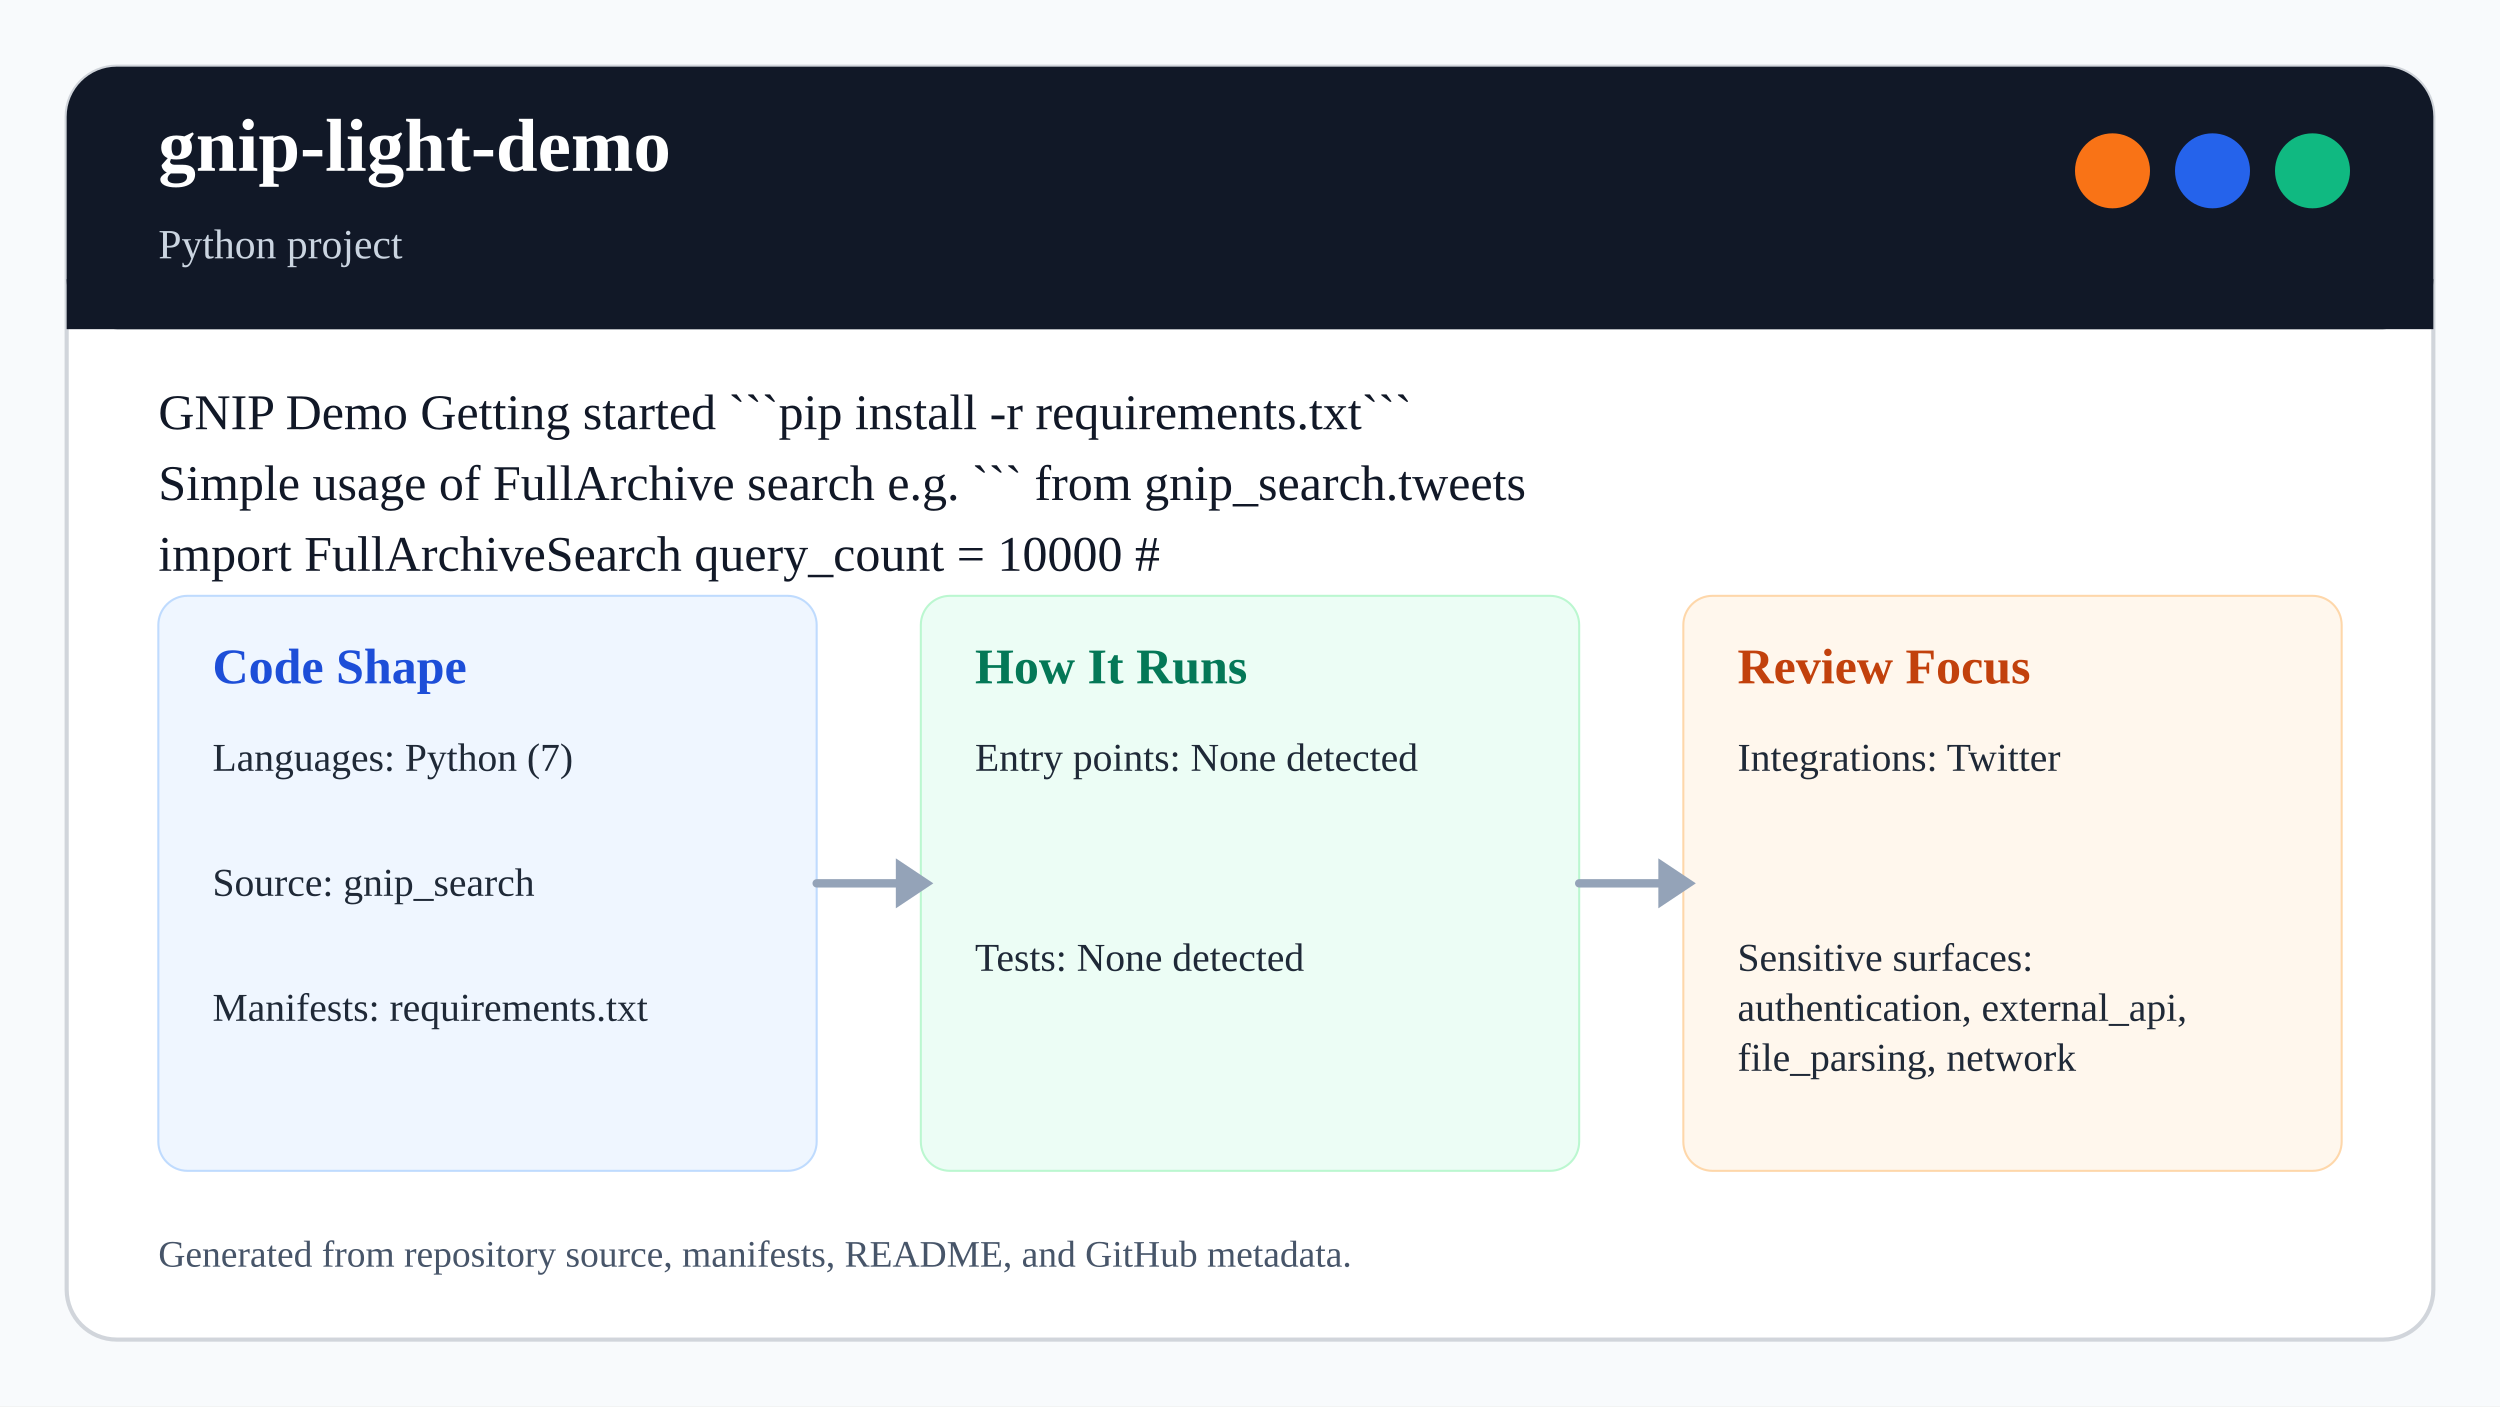
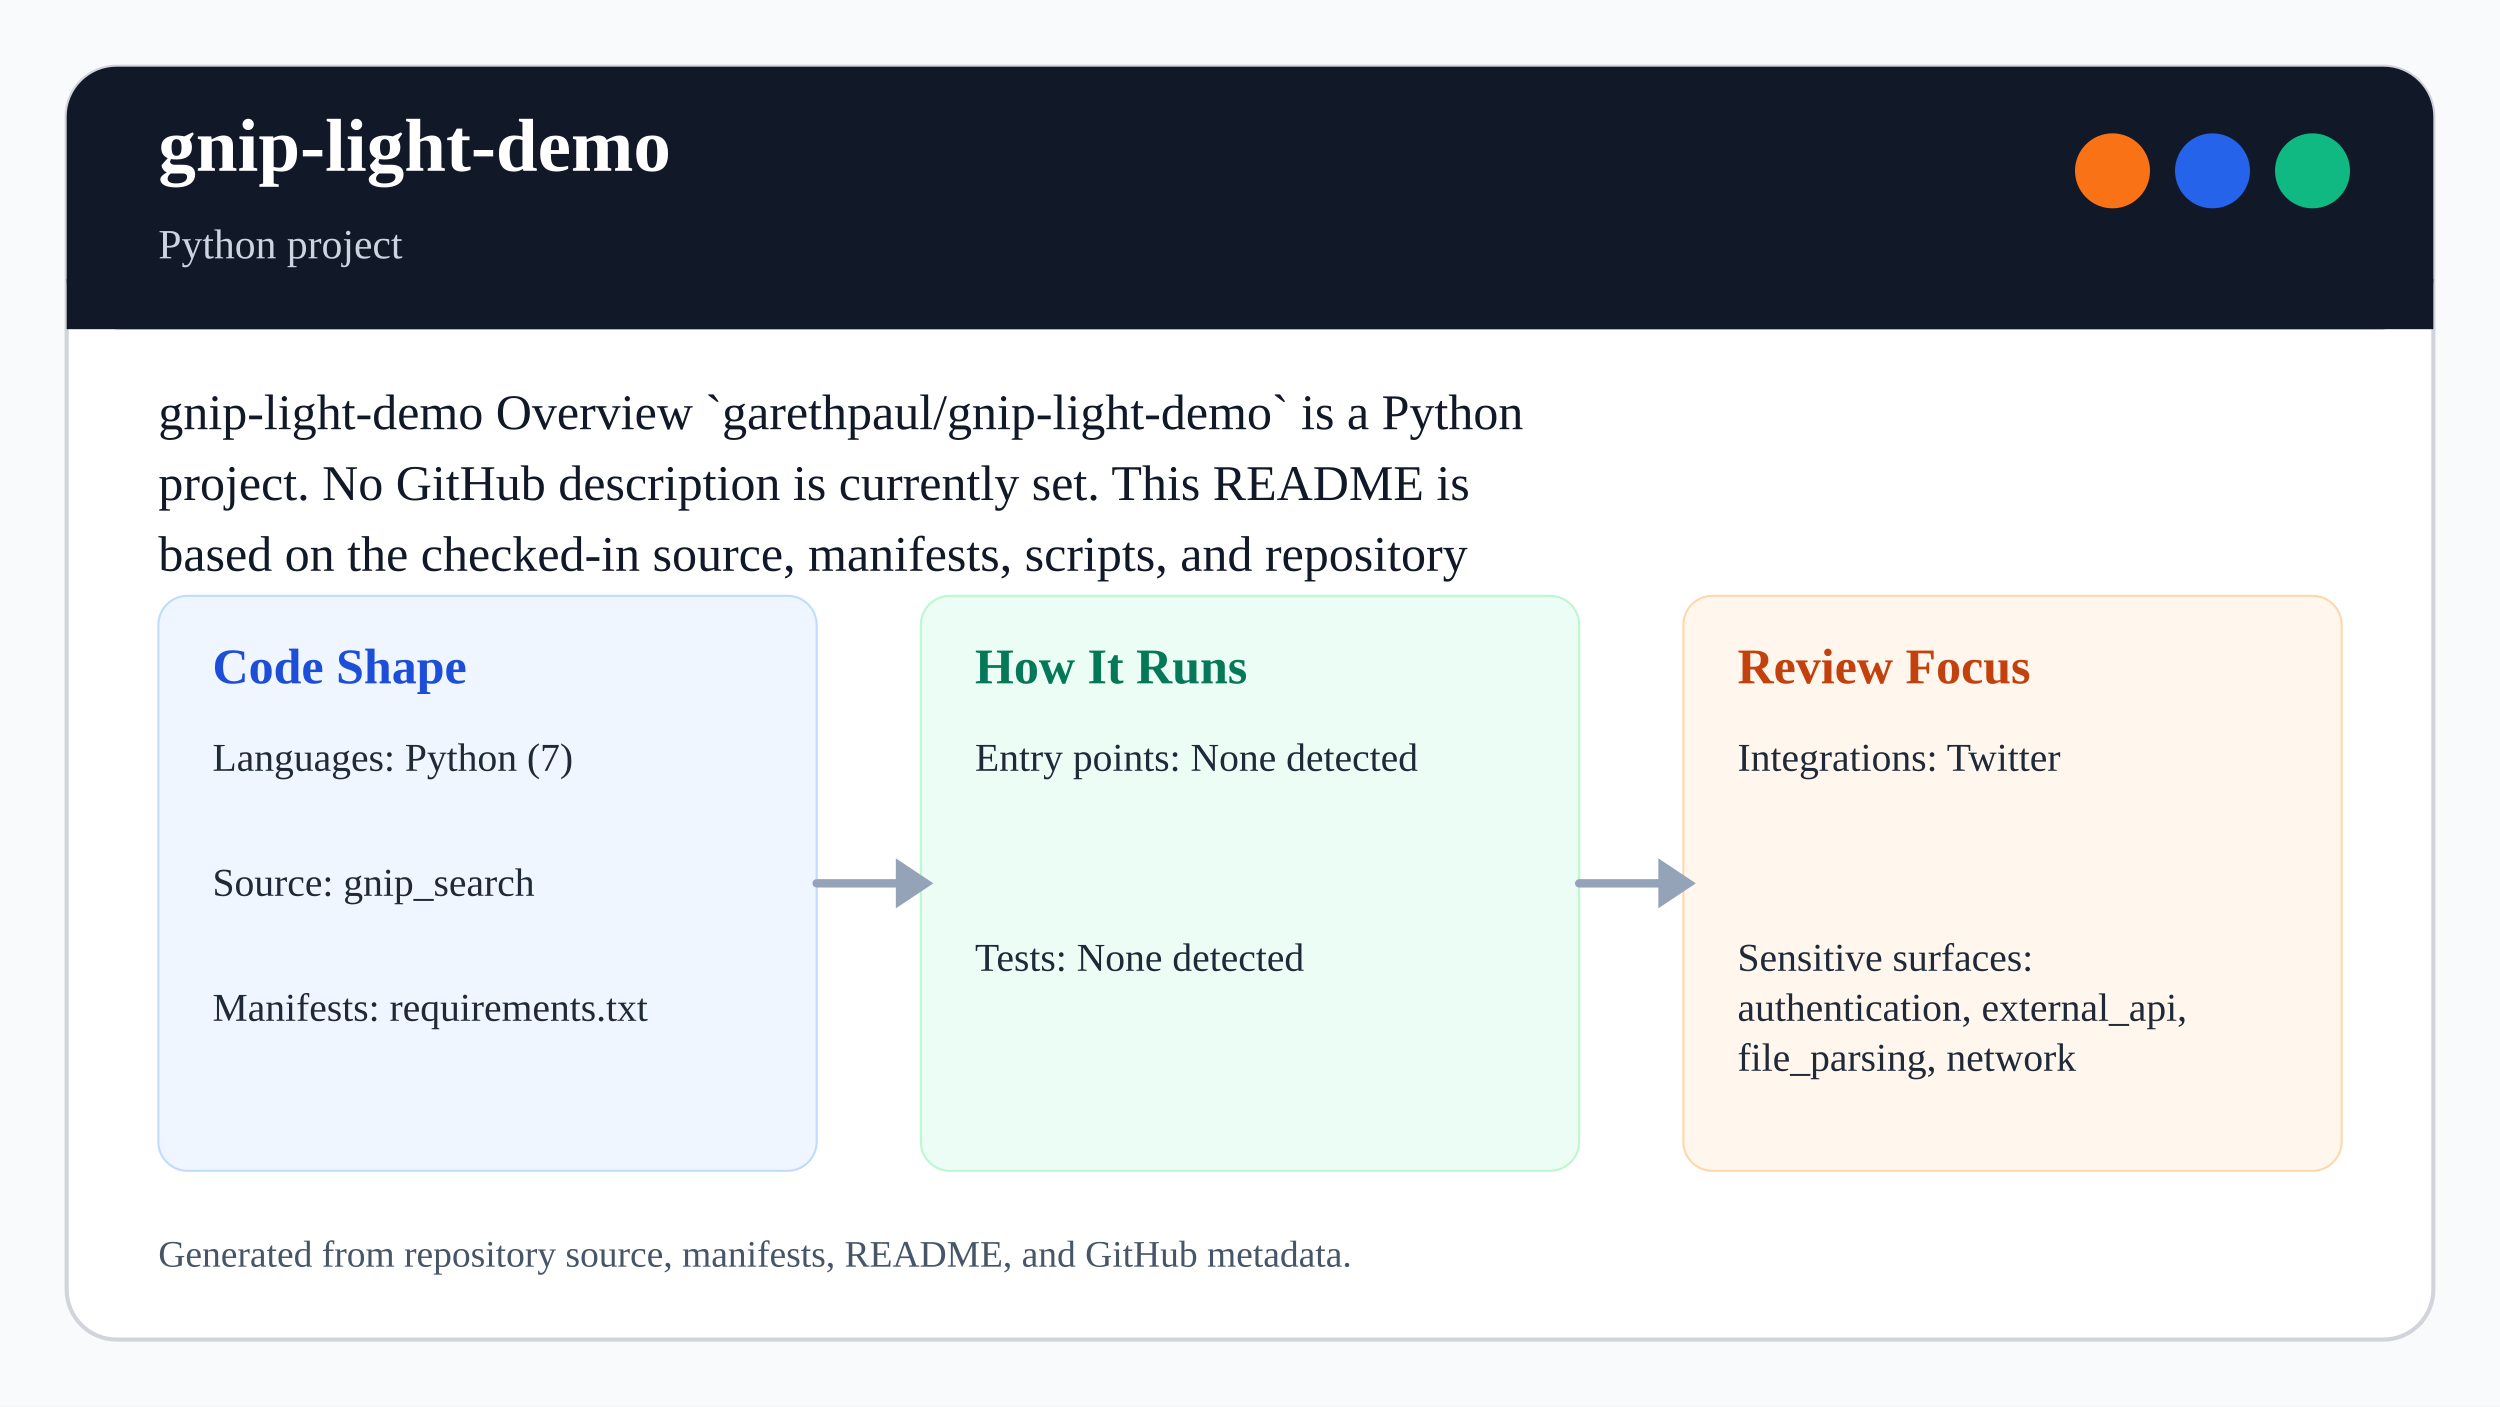
<svg xmlns="http://www.w3.org/2000/svg" width="1200" height="675" viewBox="0 0 1200 675" role="img" aria-labelledby="title desc">
  <rect width="1200" height="675" fill="#f8fafc" />
  <rect x="32" y="32" width="1136" height="611" rx="24" fill="#ffffff" stroke="#d1d5db" stroke-width="2" />
  <rect x="32" y="32" width="1136" height="126" rx="24" fill="#111827" />
  <path d="M32 134h1136v24H32z" fill="#111827" />
  <circle cx="1062" cy="82" r="18" fill="#2563eb" />
  <circle cx="1110" cy="82" r="18" fill="#10b981" />
  <circle cx="1014" cy="82" r="18" fill="#f97316" />
  <text x="76" y="82" font-size="36" fill="#ffffff" font-weight="700">gnip-light-demo</text>
  <text x="76" y="124" font-size="20" fill="#cbd5e1">Python project</text>
-   <text x="76" y="206" font-size="24" fill="#111827">GNIP Demo Getting started ```pip install -r requirements.txt```</text>
-   <text x="76" y="240" font-size="24" fill="#111827">Simple usage of FullArchive search e.g. ``` from gnip_search.tweets</text>
-   <text x="76" y="274" font-size="24" fill="#111827">import FullArchiveSearch query_count = 10000 #</text>
+   <text x="76" y="206" font-size="24" fill="#111827">gnip-light-demo Overview `garethpaul/gnip-light-demo` is a Python</text>
+   <text x="76" y="240" font-size="24" fill="#111827">project. No GitHub description is currently set. This README is</text>
+   <text x="76" y="274" font-size="24" fill="#111827">based on the checked-in source, manifests, scripts, and repository</text>
  <rect x="76" y="286" width="316" height="276" rx="14" fill="#eff6ff" stroke="#bfdbfe" />
  <text x="102" y="328" font-size="24" font-weight="700" fill="#1d4ed8">Code Shape</text>
  <text x="102" y="370" font-size="19" fill="#1f2937">Languages: Python (7)</text>
  <text x="102" y="430" font-size="19" fill="#1f2937">Source: gnip_search</text>
  <text x="102" y="490" font-size="19" fill="#1f2937">Manifests: requirements.txt</text>
  <rect x="442" y="286" width="316" height="276" rx="14" fill="#ecfdf5" stroke="#bbf7d0" />
  <text x="468" y="328" font-size="24" font-weight="700" fill="#047857">How It Runs</text>
  <text x="468" y="370" font-size="19" fill="#1f2937">Entry points: None detected</text>
  <text x="468" y="466" font-size="19" fill="#1f2937">Tests: None detected</text>
  <rect x="808" y="286" width="316" height="276" rx="14" fill="#fff7ed" stroke="#fed7aa" />
  <text x="834" y="328" font-size="24" font-weight="700" fill="#c2410c">Review Focus</text>
  <text x="834" y="370" font-size="19" fill="#1f2937">Integrations: Twitter</text>
  <text x="834" y="466" font-size="19" fill="#1f2937">Sensitive surfaces:</text>
  <text x="834" y="490" font-size="19" fill="#1f2937">authentication, external_api,</text>
  <text x="834" y="514" font-size="19" fill="#1f2937">file_parsing, network</text>
  <path d="M392 424h50" stroke="#94a3b8" stroke-width="4" stroke-linecap="round" />
  <path d="M430 412l18 12-18 12z" fill="#94a3b8" />
  <path d="M758 424h50" stroke="#94a3b8" stroke-width="4" stroke-linecap="round" />
  <path d="M796 412l18 12-18 12z" fill="#94a3b8" />
  <text x="76" y="608" font-size="18" fill="#475569">Generated from repository source, manifests, README, and GitHub metadata.</text>
</svg>
